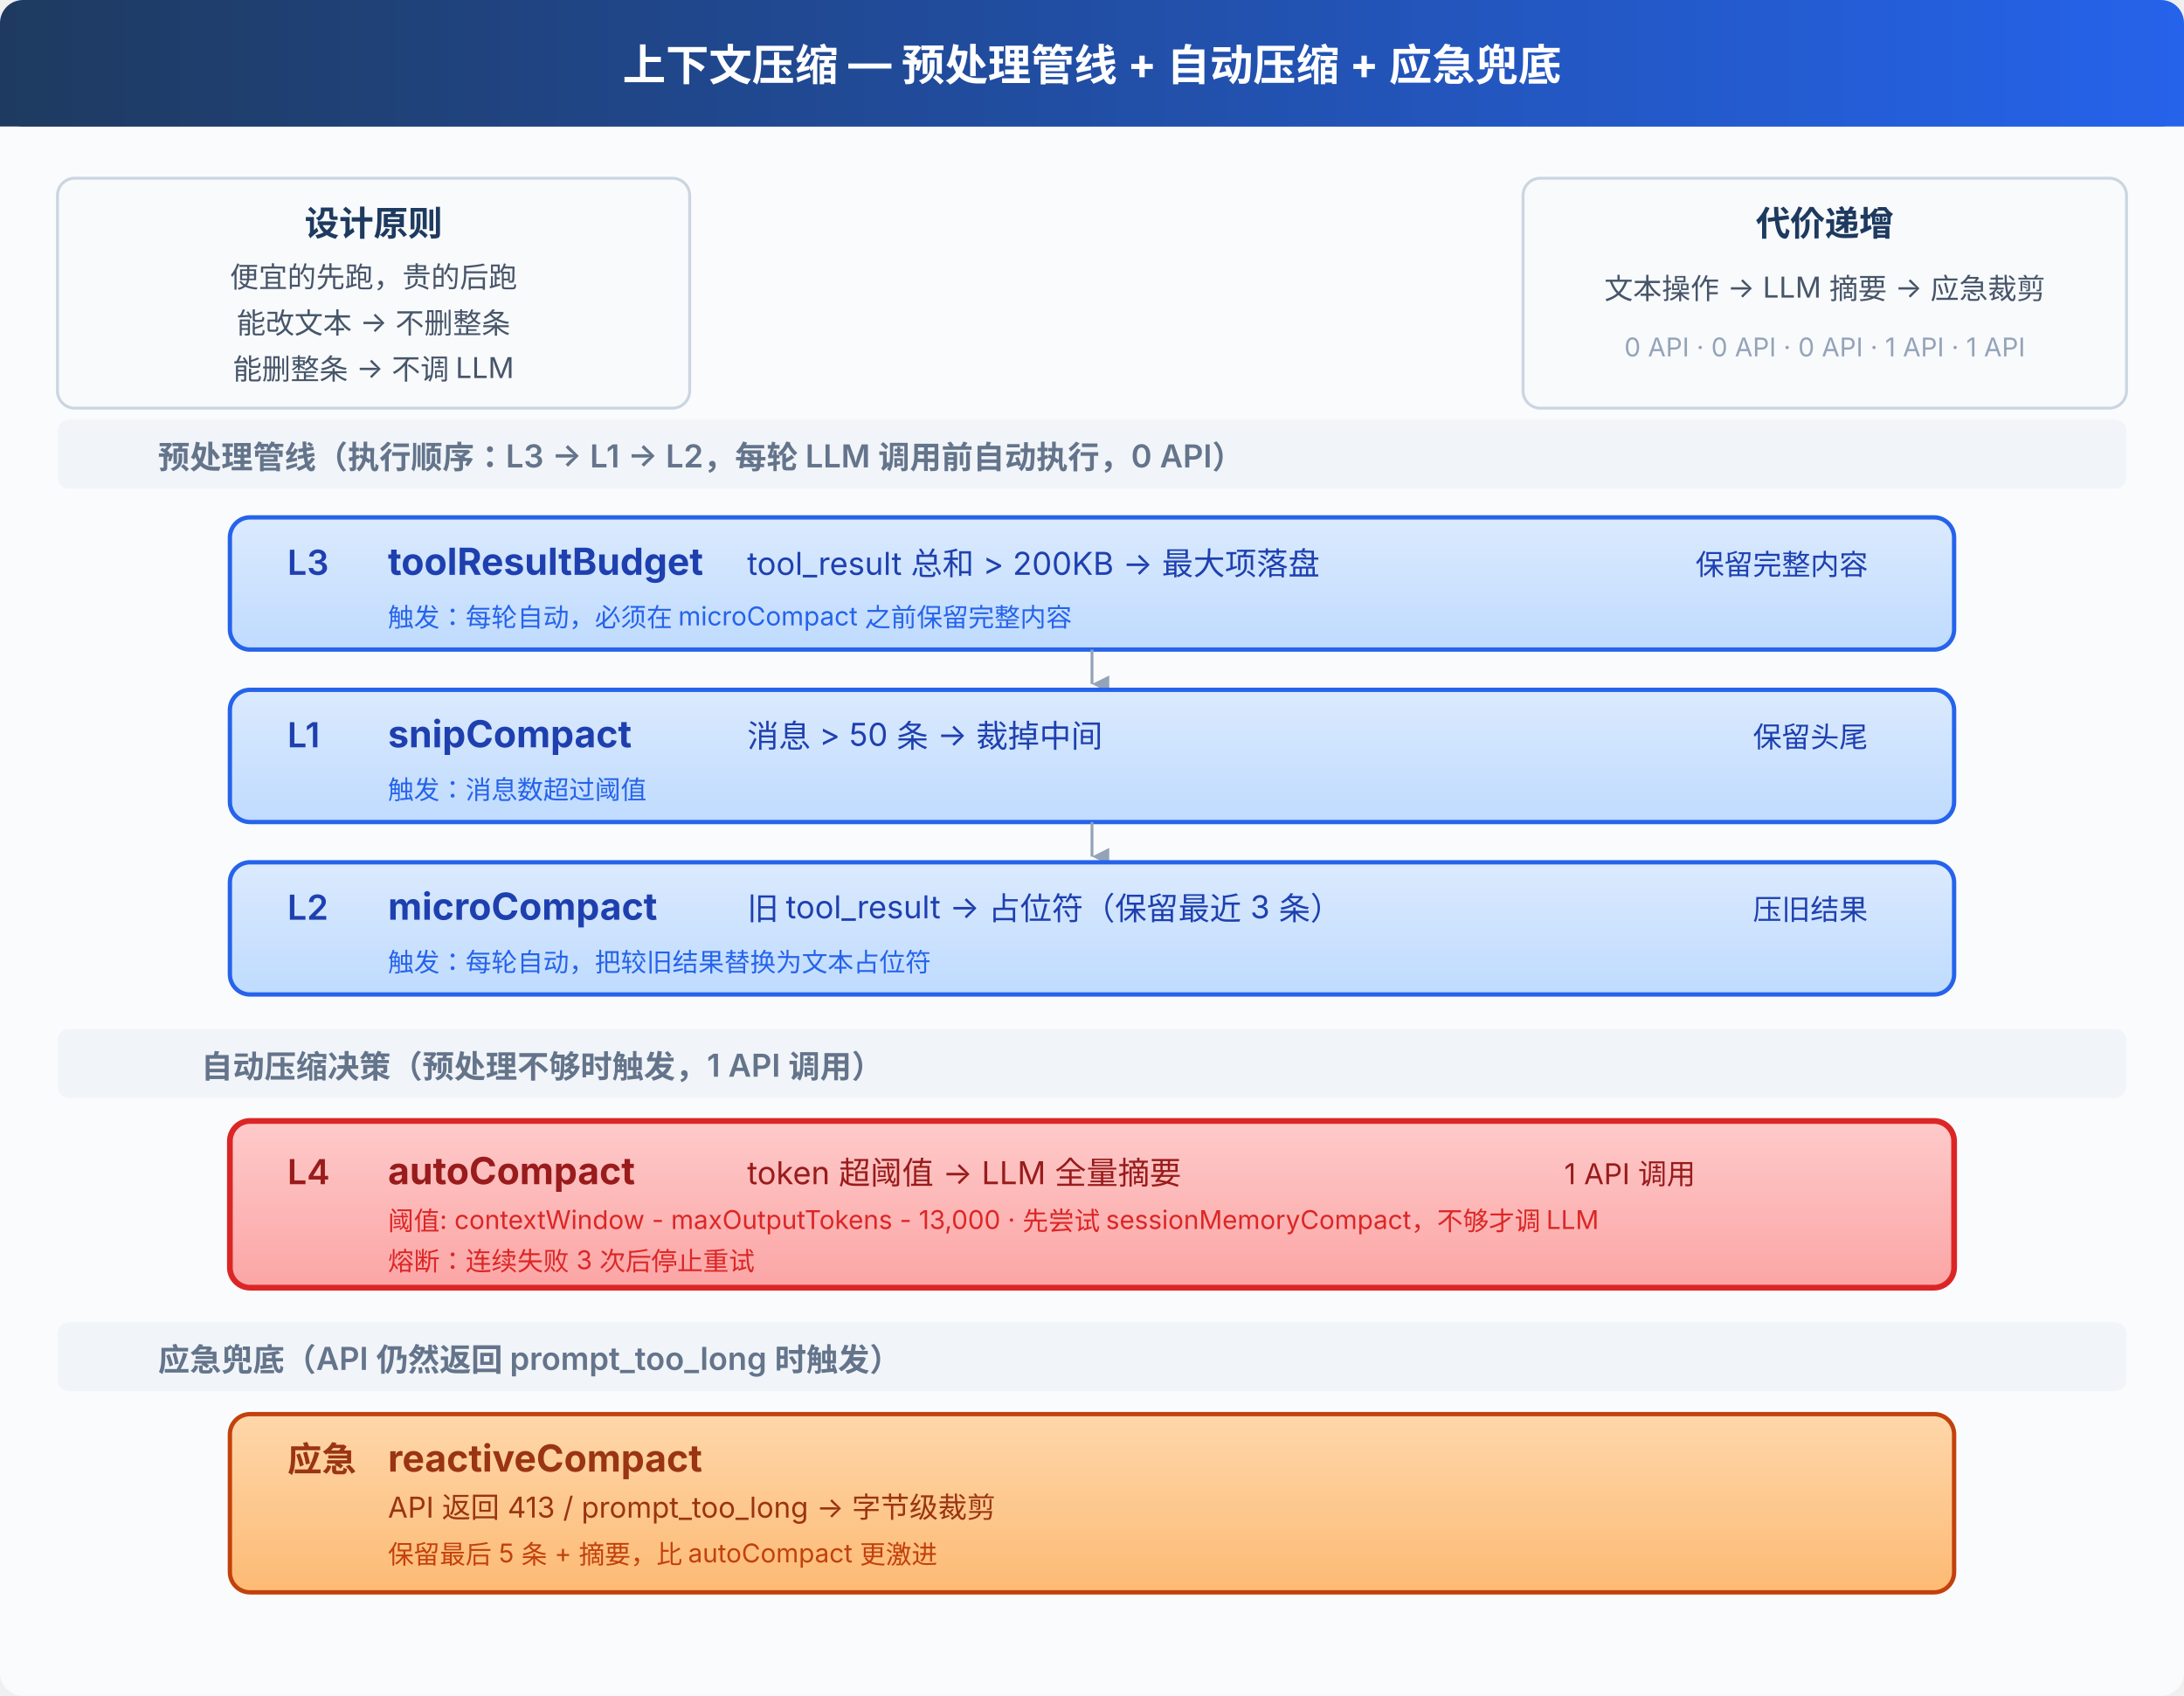
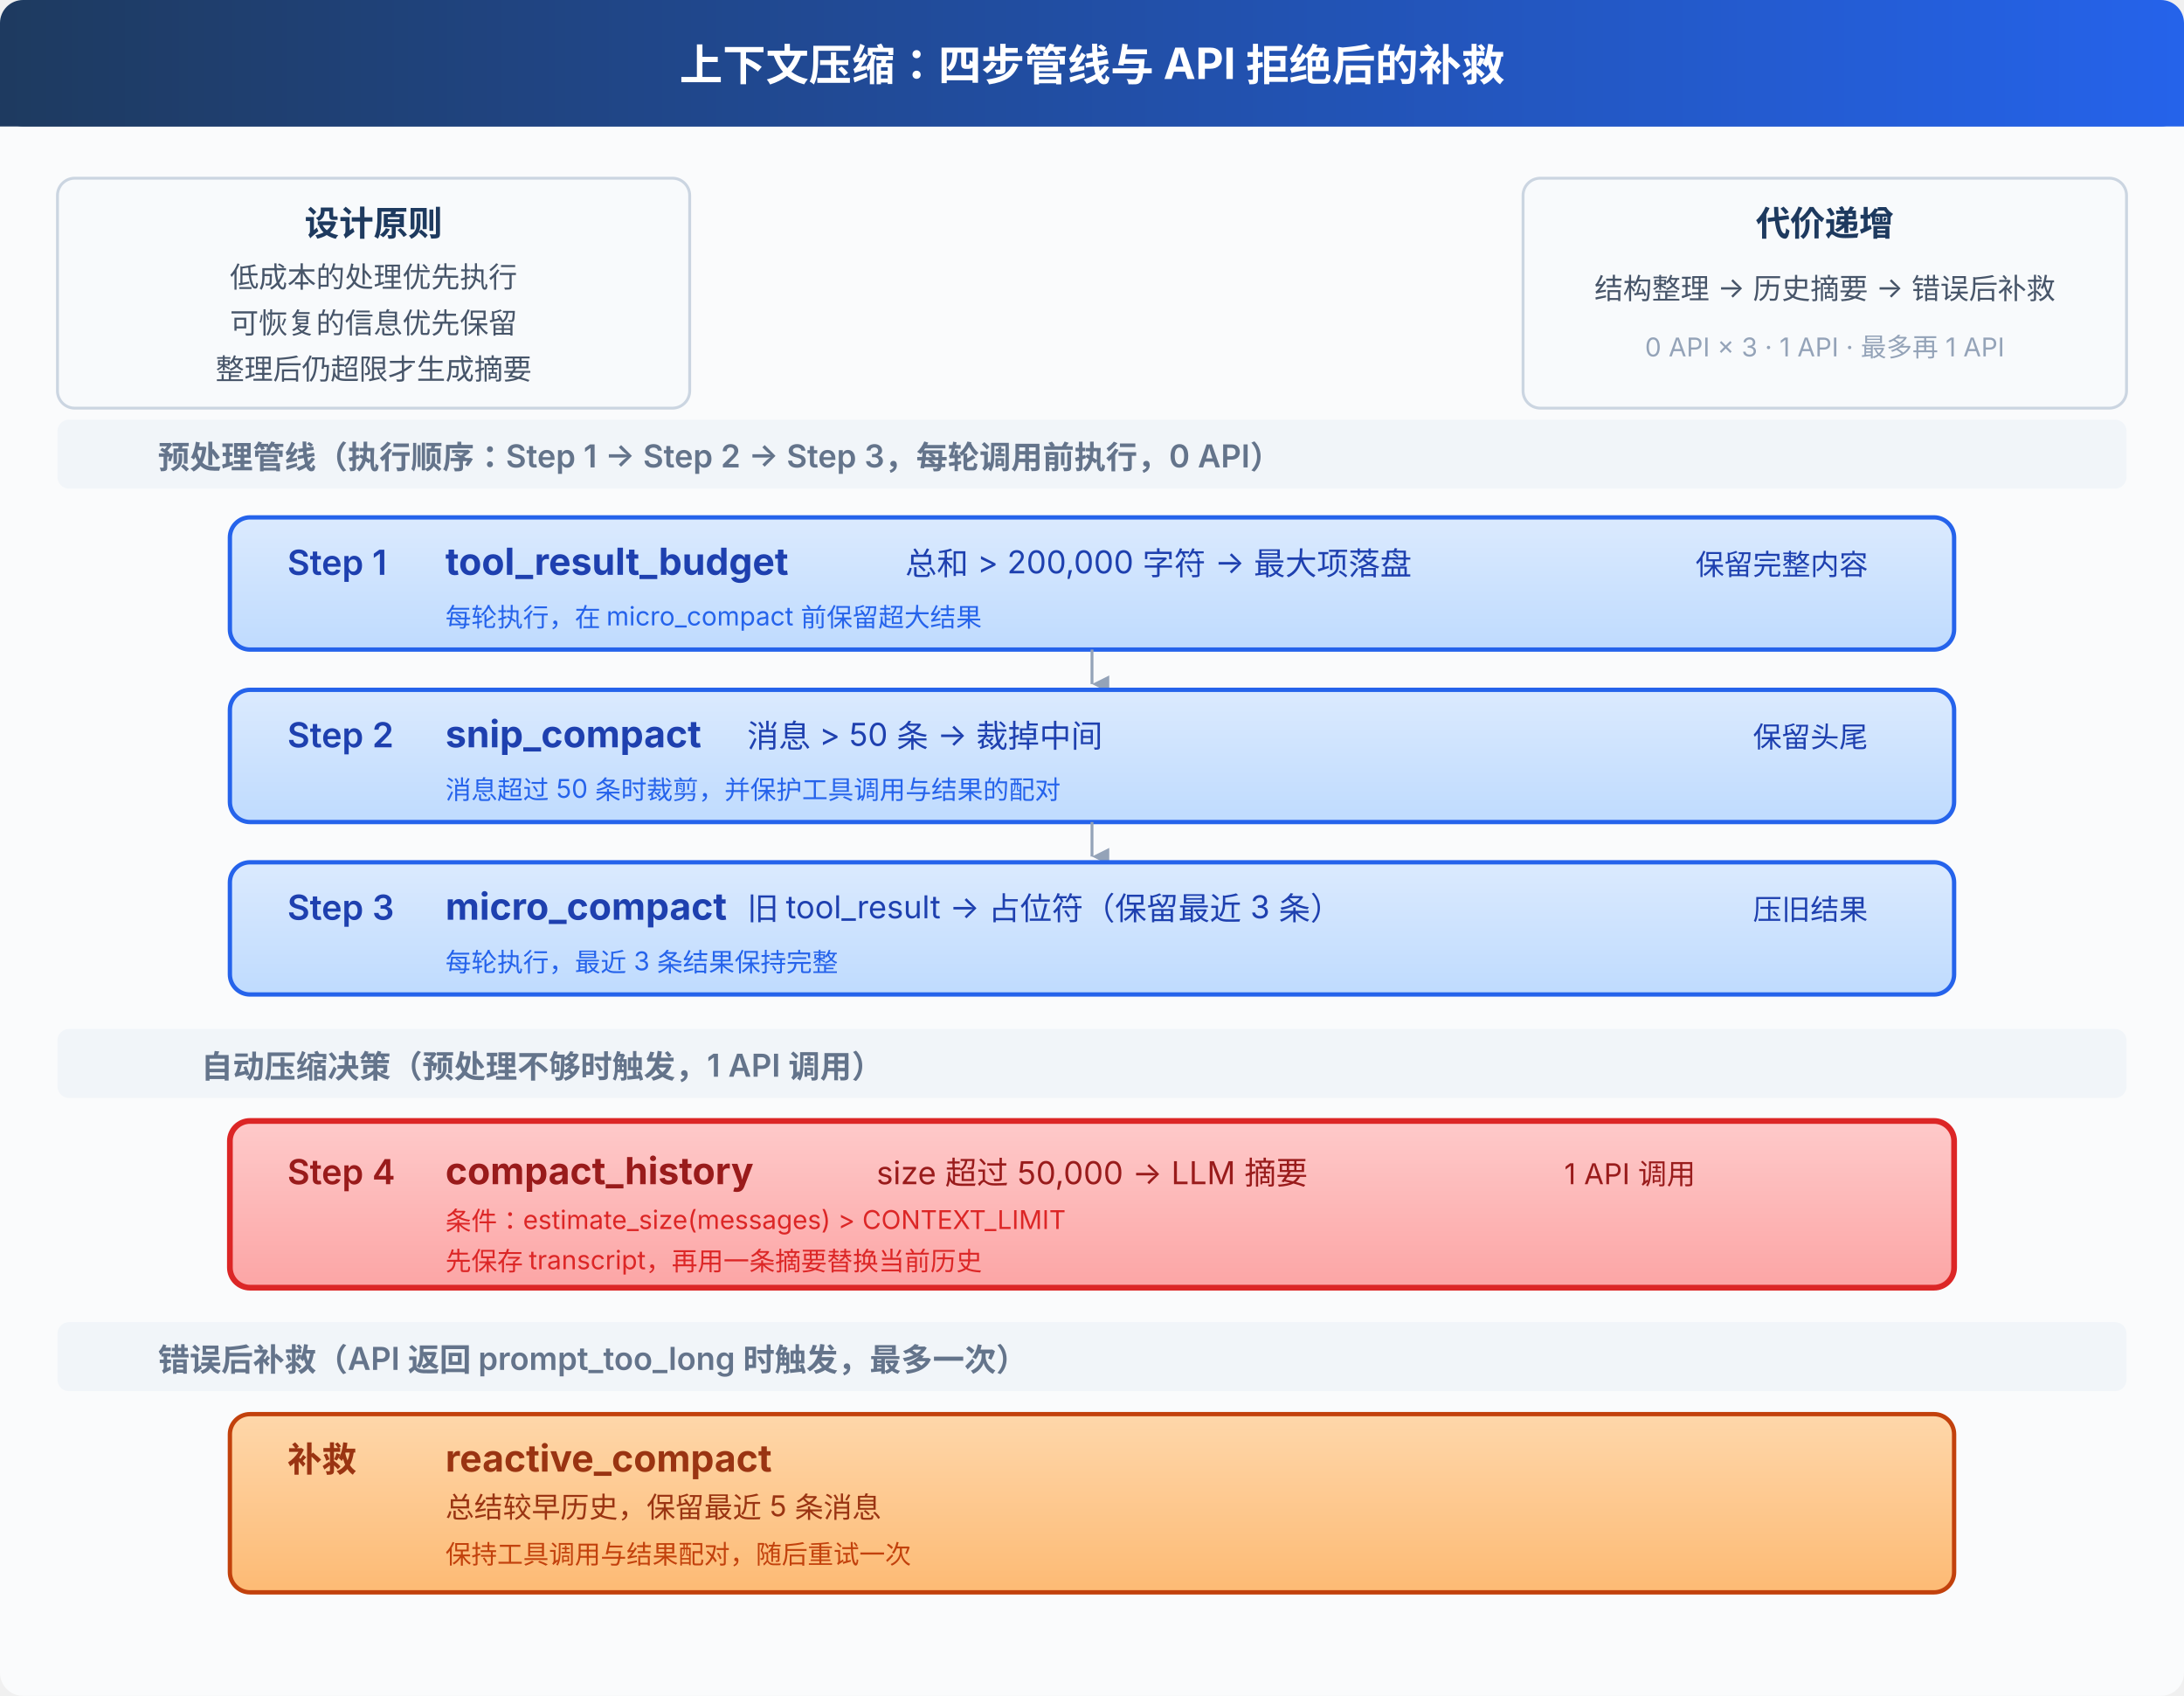
<svg xmlns="http://www.w3.org/2000/svg" viewBox="0 0 760 590" font-family="system-ui, -apple-system, sans-serif">
  <defs>
    <linearGradient id="header" x1="0" y1="0" x2="1" y2="0">
      <stop offset="0%" stop-color="#1e3a5f" />
      <stop offset="100%" stop-color="#2563eb" />
    </linearGradient>
    <linearGradient id="pre" x1="0" y1="0" x2="0" y2="1">
      <stop offset="0%" stop-color="#dbeafe" />
      <stop offset="100%" stop-color="#bfdbfe" />
    </linearGradient>
    <linearGradient id="auto" x1="0" y1="0" x2="0" y2="1">
      <stop offset="0%" stop-color="#fecaca" />
      <stop offset="100%" stop-color="#fca5a5" />
    </linearGradient>
    <linearGradient id="emergency" x1="0" y1="0" x2="0" y2="1">
      <stop offset="0%" stop-color="#fed7aa" />
      <stop offset="100%" stop-color="#fdba74" />
    </linearGradient>
    <marker id="arrow-d" viewBox="0 0 10 10" refX="5" refY="10" markerWidth="6" markerHeight="6" orient="auto">
      <path d="M 0 0 L 5 10 L 10 0 z" fill="#94a3b8" />
    </marker>
  </defs>
  <rect width="760" height="590" fill="#fafbfc" rx="8" />
  <rect x="0" y="0" width="760" height="44" fill="url(#header)" rx="8" />
  <rect x="0" y="36" width="760" height="8" fill="url(#header)" />
-   <text x="380" y="28" fill="#fff" font-size="15" font-weight="700" text-anchor="middle">上下文压缩 — 预处理管线 + 自动压缩 + 应急兜底</text>
+   <text x="380" y="28" fill="#fff" font-size="15" font-weight="700" text-anchor="middle">上下文压缩：四步管线与 API 拒绝后的补救</text>
  <rect x="20" y="62" width="220" height="80" rx="6" fill="#f8fafc" stroke="#cbd5e1" stroke-width="1" />
  <text x="130" y="82" fill="#1e3a5f" font-size="12" font-weight="700" text-anchor="middle">设计原则</text>
-   <text x="130" y="100" fill="#475569" font-size="10" text-anchor="middle">便宜的先跑，贵的后跑</text>
-   <text x="130" y="116" fill="#475569" font-size="10" text-anchor="middle">能改文本 → 不删整条</text>
-   <text x="130" y="132" fill="#475569" font-size="10" text-anchor="middle">能删整条 → 不调 LLM</text>
+   <text x="130" y="100" fill="#475569" font-size="10" text-anchor="middle">低成本的处理优先执行</text>
+   <text x="130" y="116" fill="#475569" font-size="10" text-anchor="middle">可恢复的信息优先保留</text>
+   <text x="130" y="132" fill="#475569" font-size="10" text-anchor="middle">整理后仍超限才生成摘要</text>
  <rect x="530" y="62" width="210" height="80" rx="6" fill="#f8fafc" stroke="#cbd5e1" stroke-width="1" />
  <text x="635" y="82" fill="#1e3a5f" font-size="12" font-weight="700" text-anchor="middle">代价递增</text>
-   <text x="635" y="104" fill="#475569" font-size="10" text-anchor="middle">文本操作 → LLM 摘要 → 应急裁剪</text>
-   <text x="635" y="124" fill="#94a3b8" font-size="9" text-anchor="middle">0 API · 0 API · 0 API · 1 API · 1 API</text>
+   <text x="635" y="104" fill="#475569" font-size="10" text-anchor="middle">结构整理 → 历史摘要 → 错误后补救</text>
+   <text x="635" y="124" fill="#94a3b8" font-size="9" text-anchor="middle">0 API × 3 · 1 API · 最多再 1 API</text>
  <rect x="20" y="146" width="720" height="24" rx="4" fill="#f1f5f9" />
-   <text x="55" y="163" fill="#64748b" font-size="11" font-weight="600">预处理管线（执行顺序：L3 → L1 → L2，每轮 LLM 调用前自动执行，0 API）</text>
+   <text x="55" y="163" fill="#64748b" font-size="11" font-weight="600">预处理管线（执行顺序：Step 1 → Step 2 → Step 3，每轮调用前执行，0 API）</text>
  <rect x="80" y="180" width="600" height="46" rx="7" fill="url(#pre)" stroke="#2563eb" stroke-width="1.5" />
-   <text x="100" y="200" fill="#1e40af" font-size="12" font-weight="600">L3</text>
-   <text x="135" y="200" fill="#1e40af" font-size="13" font-weight="700">toolResultBudget</text>
-   <text x="260" y="200" fill="#1e40af" font-size="11">tool_result 总和 &gt; 200KB → 最大项落盘</text>
+   <text x="100" y="200" fill="#1e40af" font-size="12" font-weight="600">Step 1</text>
+   <text x="155" y="200" fill="#1e40af" font-size="13" font-weight="700">tool_result_budget</text>
+   <text x="315" y="200" fill="#1e40af" font-size="11">总和 &gt; 200,000 字符 → 最大项落盘</text>
  <text x="650" y="200" fill="#1e40af" font-size="10" text-anchor="end">保留完整内容</text>
-   <text x="135" y="218" fill="#2563eb" font-size="9">触发：每轮自动，必须在 microCompact 之前保留完整内容</text>
+   <text x="155" y="218" fill="#2563eb" font-size="9">每轮执行，在 micro_compact 前保留超大结果</text>
  <line x1="380" y1="226" x2="380" y2="238" stroke="#94a3b8" stroke-width="1" marker-end="url(#arrow-d)" />
  <rect x="80" y="240" width="600" height="46" rx="7" fill="url(#pre)" stroke="#2563eb" stroke-width="1.5" />
-   <text x="100" y="260" fill="#1e40af" font-size="12" font-weight="600">L1</text>
-   <text x="135" y="260" fill="#1e40af" font-size="13" font-weight="700">snipCompact</text>
+   <text x="100" y="260" fill="#1e40af" font-size="12" font-weight="600">Step 2</text>
+   <text x="155" y="260" fill="#1e40af" font-size="13" font-weight="700">snip_compact</text>
  <text x="260" y="260" fill="#1e40af" font-size="11">消息 &gt; 50 条 → 裁掉中间</text>
  <text x="650" y="260" fill="#1e40af" font-size="10" text-anchor="end">保留头尾</text>
-   <text x="135" y="278" fill="#2563eb" font-size="9">触发：消息数超过阈值</text>
+   <text x="155" y="278" fill="#2563eb" font-size="9">消息超过 50 条时裁剪，并保护工具调用与结果的配对</text>
  <line x1="380" y1="286" x2="380" y2="298" stroke="#94a3b8" stroke-width="1" marker-end="url(#arrow-d)" />
  <rect x="80" y="300" width="600" height="46" rx="7" fill="url(#pre)" stroke="#2563eb" stroke-width="1.5" />
-   <text x="100" y="320" fill="#1e40af" font-size="12" font-weight="600">L2</text>
-   <text x="135" y="320" fill="#1e40af" font-size="13" font-weight="700">microCompact</text>
+   <text x="100" y="320" fill="#1e40af" font-size="12" font-weight="600">Step 3</text>
+   <text x="155" y="320" fill="#1e40af" font-size="13" font-weight="700">micro_compact</text>
  <text x="260" y="320" fill="#1e40af" font-size="11">旧 tool_result → 占位符（保留最近 3 条）</text>
  <text x="650" y="320" fill="#1e40af" font-size="10" text-anchor="end">压旧结果</text>
-   <text x="135" y="338" fill="#2563eb" font-size="9">触发：每轮自动，把较旧结果替换为文本占位符</text>
+   <text x="155" y="338" fill="#2563eb" font-size="9">每轮执行，最近 3 条结果保持完整</text>
  <rect x="20" y="358" width="720" height="24" rx="4" fill="#f1f5f9" />
  <text x="70" y="375" fill="#64748b" font-size="11" font-weight="600">自动压缩决策（预处理不够时触发，1 API 调用）</text>
  <rect x="80" y="390" width="600" height="58" rx="7" fill="url(#auto)" stroke="#dc2626" stroke-width="2" />
-   <text x="100" y="412" fill="#991b1b" font-size="12" font-weight="600">L4</text>
-   <text x="135" y="412" fill="#991b1b" font-size="13" font-weight="700">autoCompact</text>
-   <text x="260" y="412" fill="#991b1b" font-size="11">token 超阈值 → LLM 全量摘要</text>
+   <text x="100" y="412" fill="#991b1b" font-size="12" font-weight="600">Step 4</text>
+   <text x="155" y="412" fill="#991b1b" font-size="13" font-weight="700">compact_history</text>
+   <text x="305" y="412" fill="#991b1b" font-size="11">size 超过 50,000 → LLM 摘要</text>
  <text x="590" y="412" fill="#991b1b" font-size="10" text-anchor="end">1 API 调用</text>
-   <text x="135" y="428" fill="#dc2626" font-size="9">阈值: contextWindow - maxOutputTokens - 13,000 · 先尝试 sessionMemoryCompact，不够才调 LLM</text>
-   <text x="135" y="442" fill="#dc2626" font-size="9">熔断：连续失败 3 次后停止重试</text>
+   <text x="155" y="428" fill="#dc2626" font-size="9">条件：estimate_size(messages) &gt; CONTEXT_LIMIT</text>
+   <text x="155" y="442" fill="#dc2626" font-size="9">先保存 transcript，再用一条摘要替换当前历史</text>
  <rect x="20" y="460" width="720" height="24" rx="4" fill="#f1f5f9" />
-   <text x="55" y="477" fill="#64748b" font-size="11" font-weight="600">应急兜底（API 仍然返回 prompt_too_long 时触发）</text>
+   <text x="55" y="477" fill="#64748b" font-size="11" font-weight="600">错误后补救（API 返回 prompt_too_long 时触发，最多一次）</text>
  <rect x="80" y="492" width="600" height="62" rx="7" fill="url(#emergency)" stroke="#c2410c" stroke-width="1.5" />
-   <text x="100" y="512" fill="#9a3412" font-size="12" font-weight="600">应急</text>
-   <text x="135" y="512" fill="#9a3412" font-size="13" font-weight="700">reactiveCompact</text>
-   <text x="135" y="528" fill="#9a3412" font-size="10">API 返回 413 / prompt_too_long → 字节级裁剪</text>
-   <text x="135" y="544" fill="#c2410c" font-size="9">保留最后 5 条 + 摘要，比 autoCompact 更激进</text>
+   <text x="100" y="512" fill="#9a3412" font-size="12" font-weight="600">补救</text>
+   <text x="155" y="512" fill="#9a3412" font-size="13" font-weight="700">reactive_compact</text>
+   <text x="155" y="528" fill="#9a3412" font-size="10">总结较早历史，保留最近 5 条消息</text>
+   <text x="155" y="544" fill="#c2410c" font-size="9">保持工具调用与结果配对，随后重试一次</text>
</svg>
